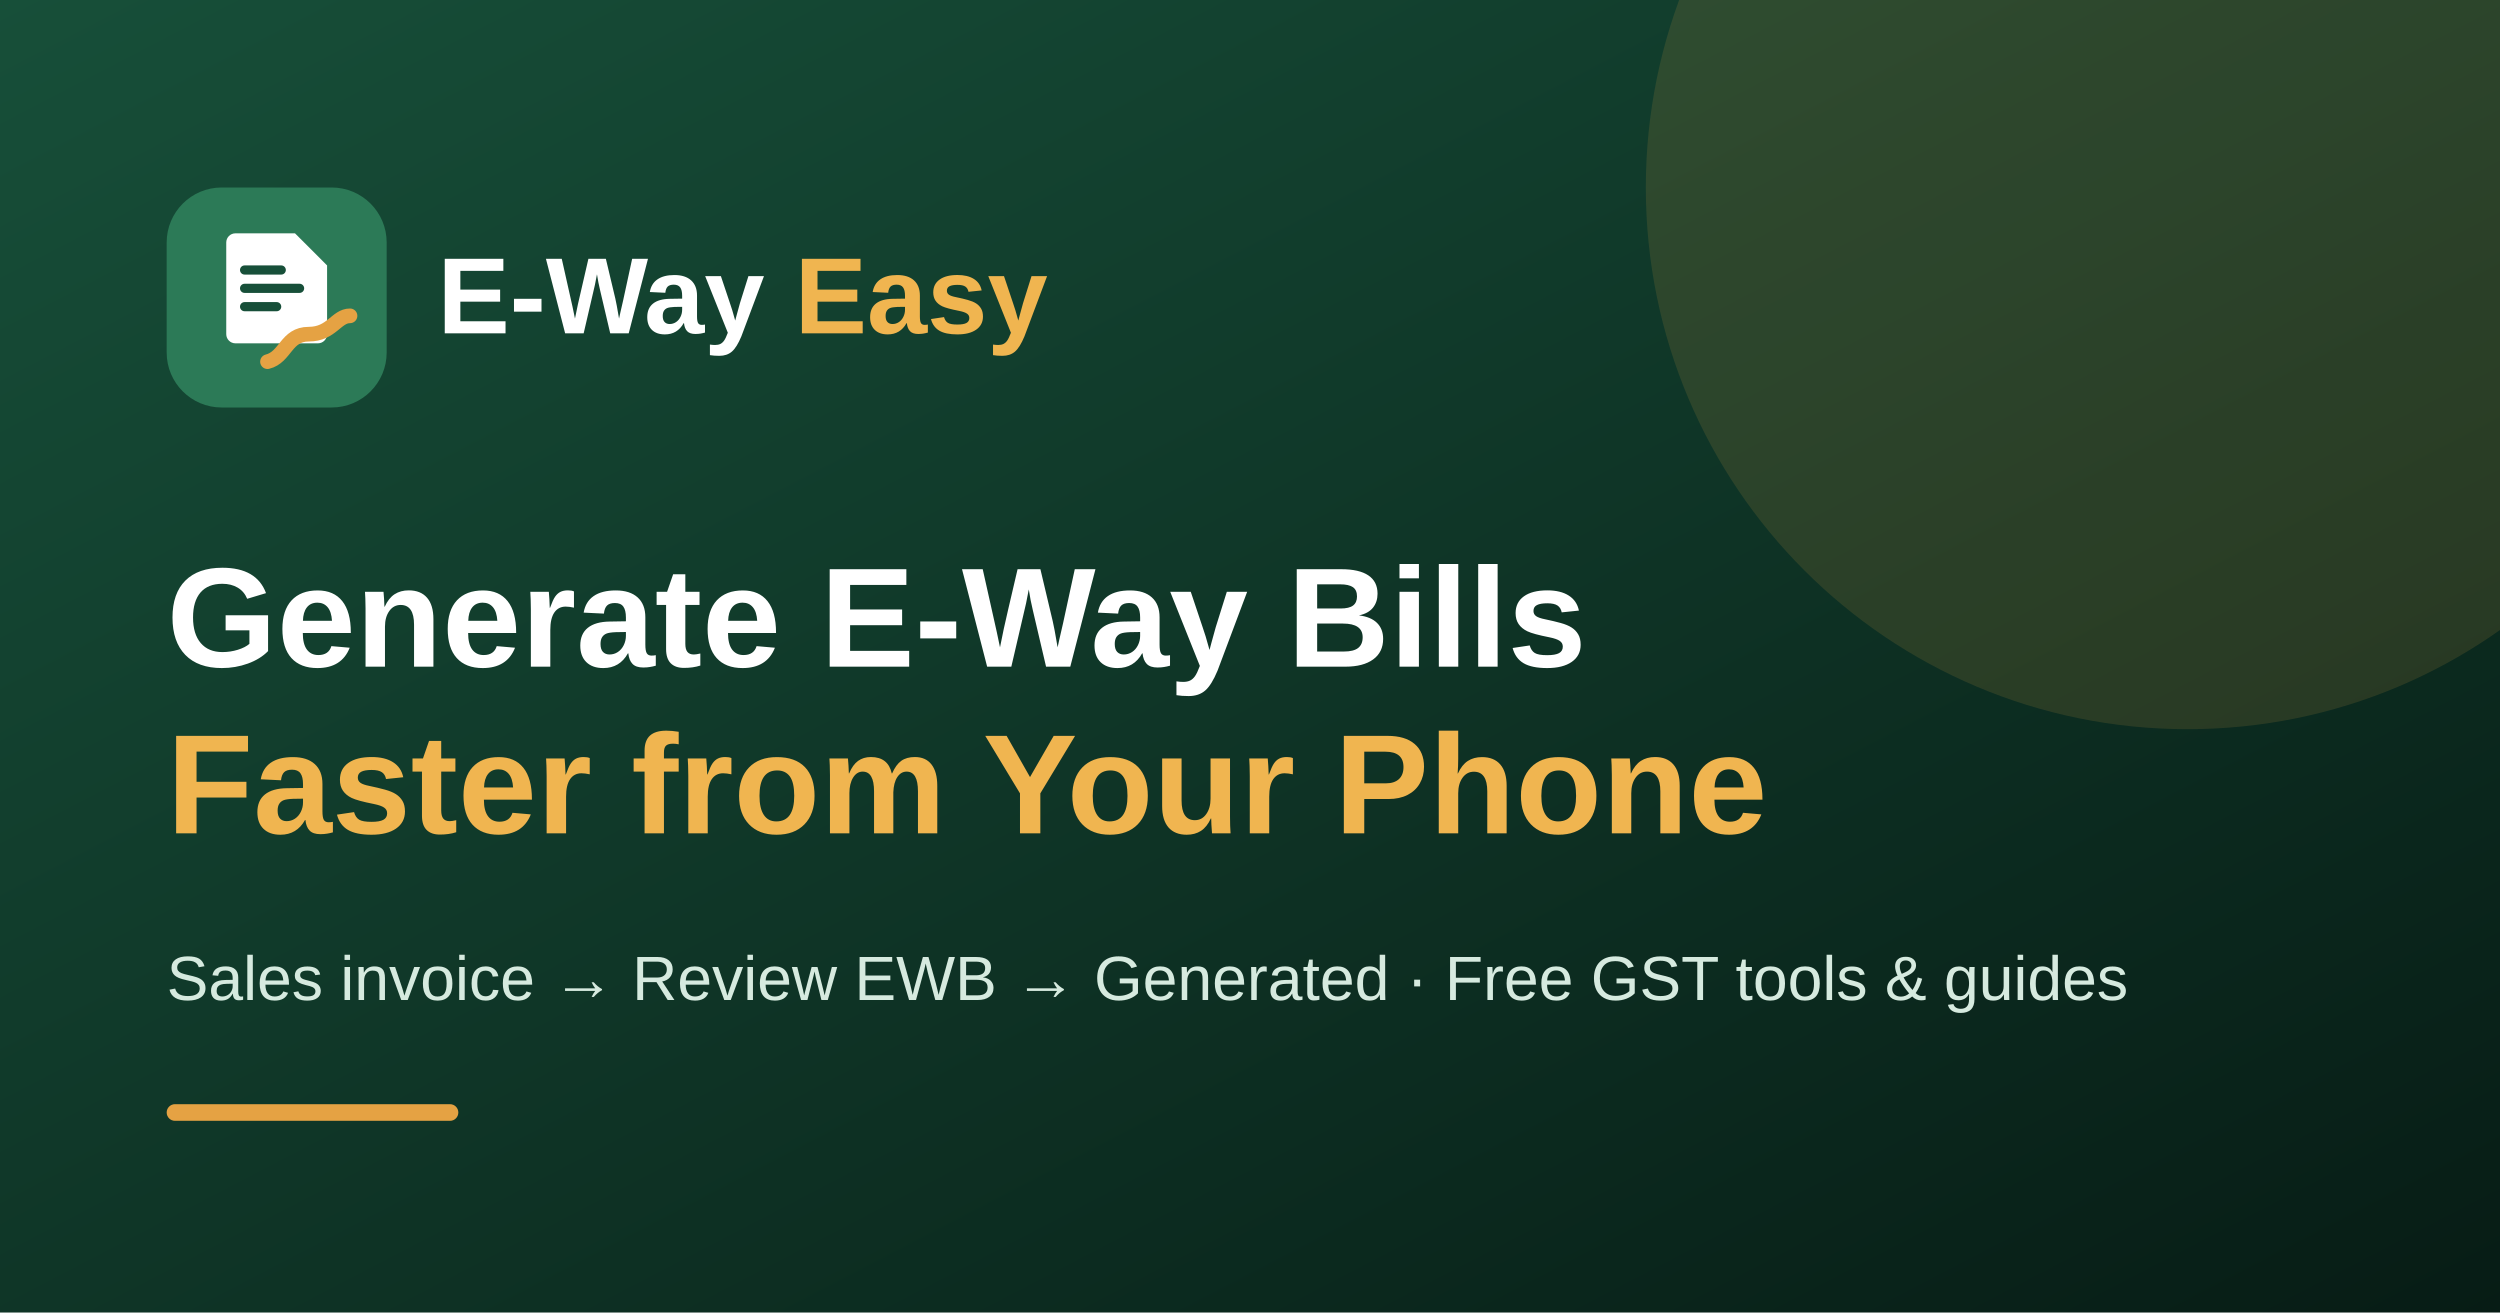
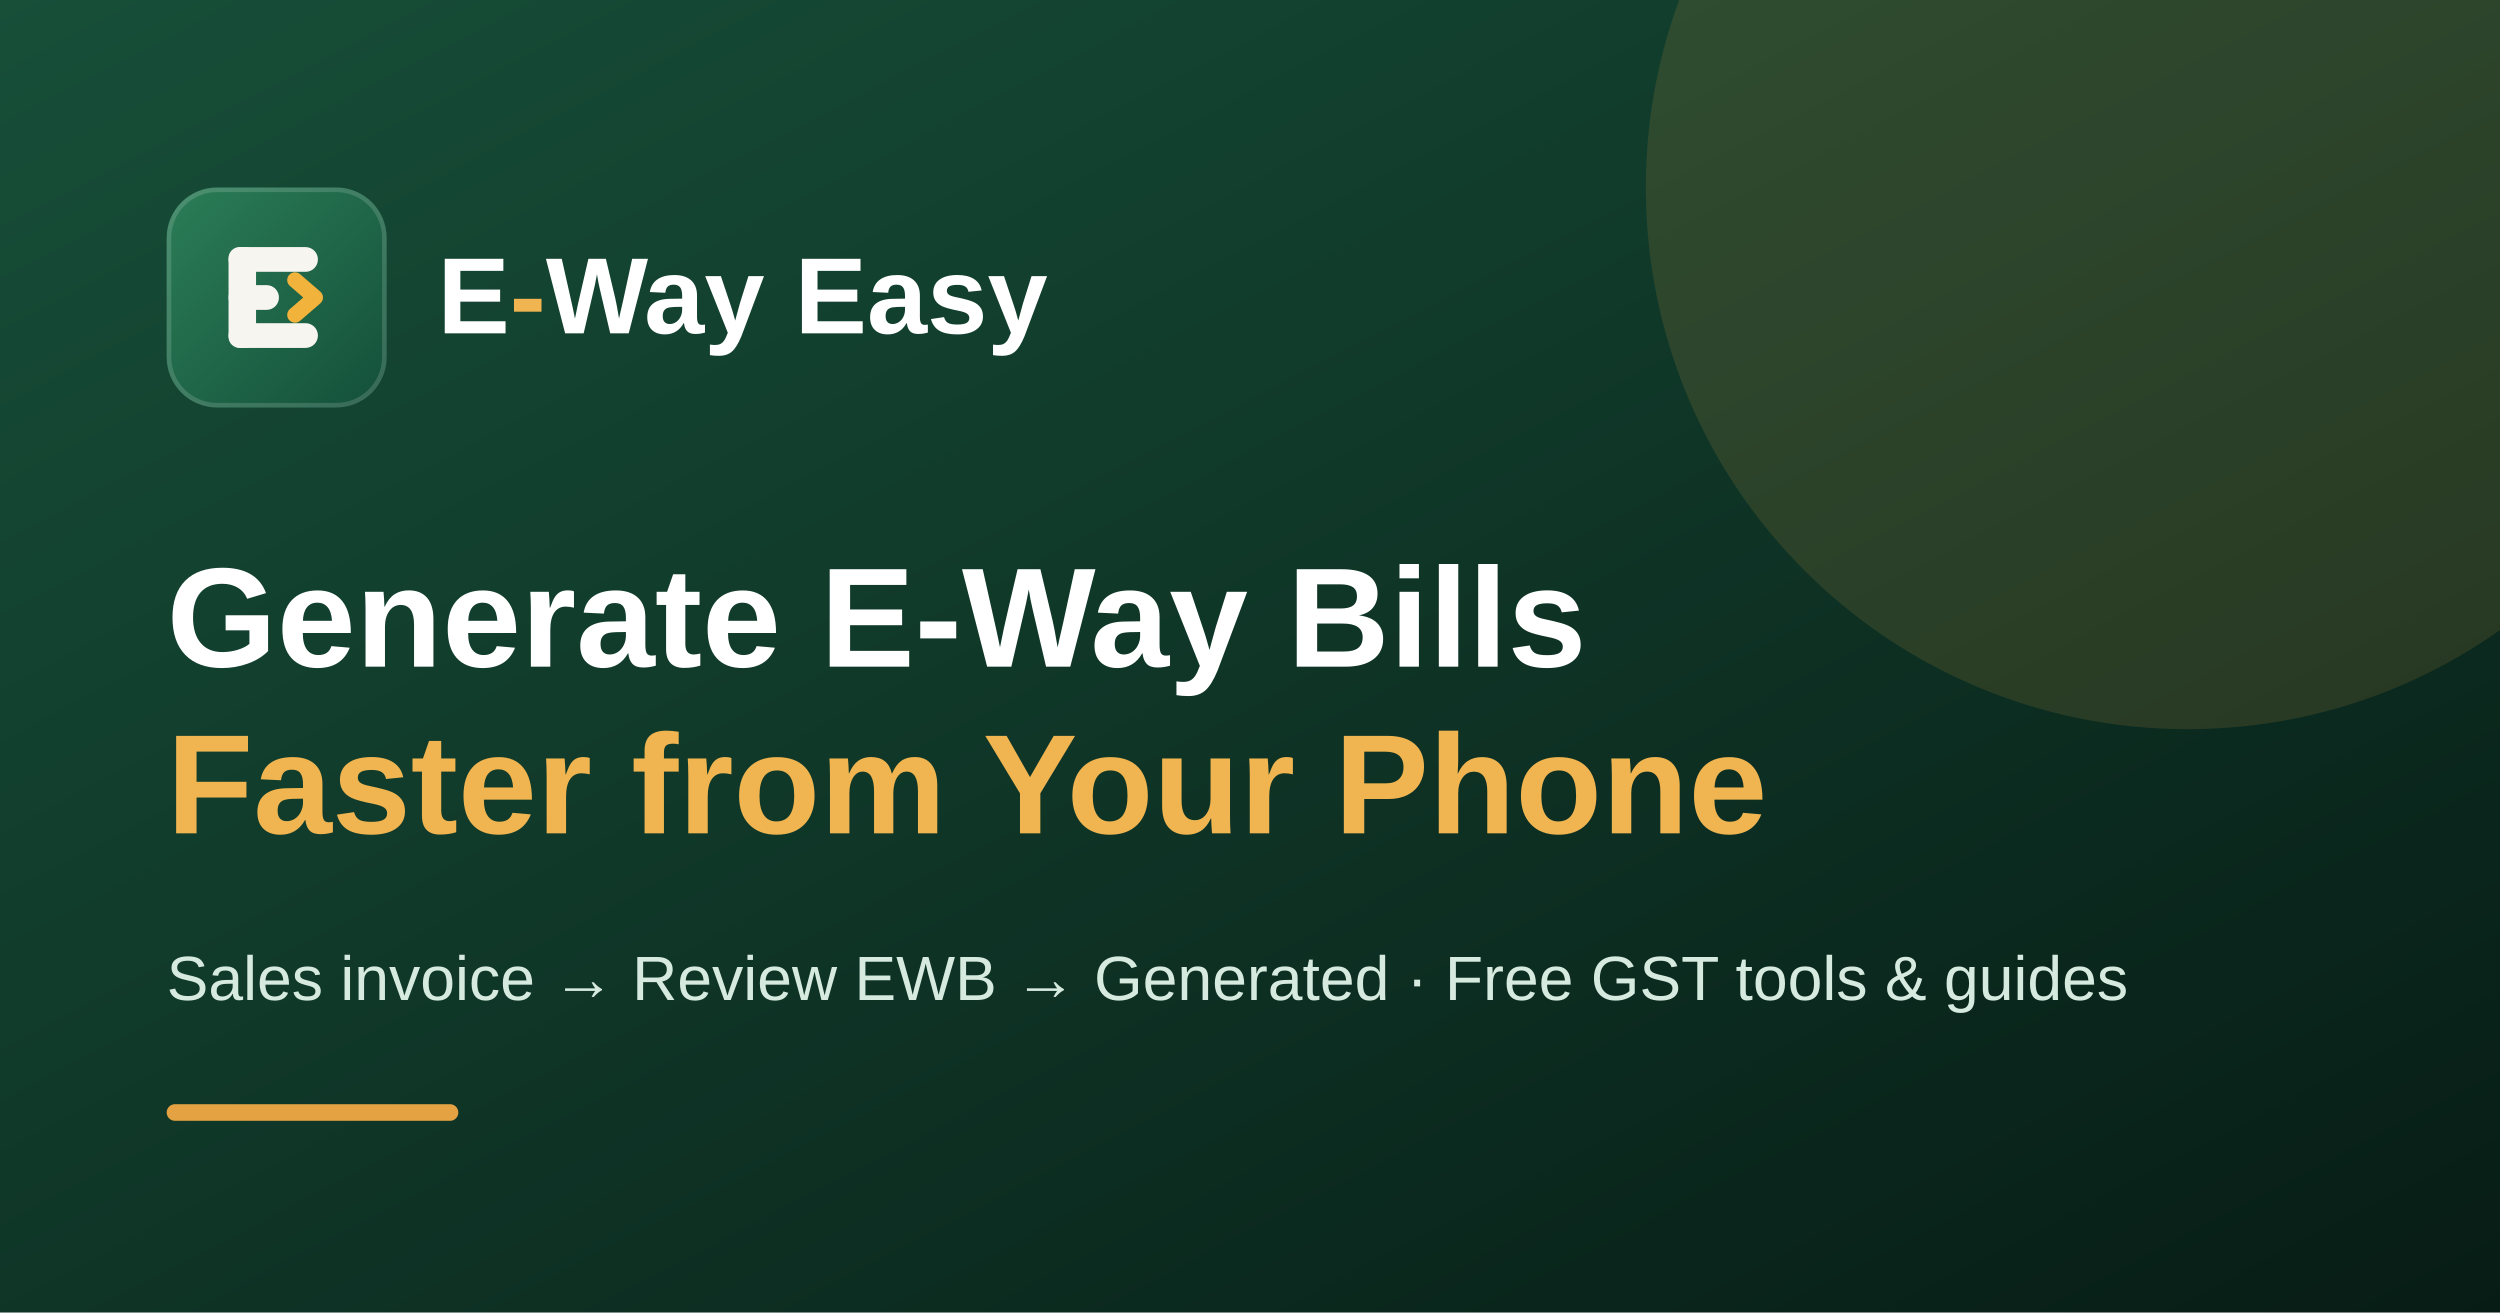
<svg xmlns="http://www.w3.org/2000/svg" width="1200" height="630" viewBox="0 0 1200 630">
  <defs>
    <linearGradient id="g" x1="0" y1="0" x2="1" y2="1">
      <stop offset="0" stop-color="#174F39" />
      <stop offset="1" stop-color="#071C15" />
    </linearGradient>
  </defs>
  <rect width="1200" height="630" fill="url(#g)" />
  <circle cx="1050" cy="90" r="260" fill="#E5A243" opacity=".14" />
  <g transform="translate(80 90) scale(2.2)">
-     <rect width="48" height="48" rx="12" fill="#2C7A57" />
-     <path d="M15 10h13l7 7v15a2 2 0 0 1-2 2H15a2 2 0 0 1-2-2V12a2 2 0 0 1 2-2Z" fill="#fff" />
-     <path d="M17 18h8M17 22h12M17 26h7" stroke="#174F39" stroke-width="2" stroke-linecap="round" />
-     <path d="M22 38c4-1 4-6 9-6s6-4 9-4" stroke="#E5A243" stroke-width="3.2" stroke-linecap="round" fill="none" />
+     <defs>
+       <linearGradient id="lg" x1="0" y1="0" x2="1" y2="1">
+         <stop offset="0" stop-color="#2B7D57" />
+         <stop offset="1" stop-color="#14503A" />
+       </linearGradient>
+     </defs>
+     <rect width="48" height="48" rx="11" fill="url(#lg)" />
+     <rect x=".5" y=".5" width="47" height="47" rx="10.5" fill="none" stroke="#fff" stroke-opacity=".15" />
+     <g fill="#F7F5EF">
+       <rect x="13.5" y="13" width="6" height="22" rx="2.4" />
+       <rect x="13.5" y="13" width="19.5" height="5.4" rx="2.7" />
+       <rect x="13.5" y="29.6" width="19.5" height="5.4" rx="2.7" />
+       <rect x="13.5" y="21.3" width="11" height="5.4" rx="2.7" />
+     </g>
+     <path d="M28 20.2 32.4 24 28 27.8" fill="none" stroke="#F2B33D" stroke-width="3.4" stroke-linecap="round" stroke-linejoin="round" />
  </g>
-   <text x="210" y="160" font-family="Arial, sans-serif" font-size="52" font-weight="700" fill="#fff">E-Way <tspan fill="#F0B550">Easy</tspan>
-   </text>
+   <text x="210" y="160" font-family="Arial, sans-serif" font-size="52" font-weight="700" fill="#fff">E<tspan fill="#F0B550">-</tspan>Way Easy</text>
  <text x="80" y="320" font-family="Arial, sans-serif" font-size="68" font-weight="800" fill="#fff">Generate E-Way Bills</text>
  <text x="80" y="400" font-family="Arial, sans-serif" font-size="68" font-weight="800" fill="#F0B550">Faster from Your Phone</text>
  <text x="80" y="480" font-family="Arial, sans-serif" font-size="30" fill="#D6EADF">Sales invoice → Review EWB → Generated · Free GST tools &amp; guides</text>
  <rect x="80" y="530" width="140" height="8" rx="4" fill="#E5A243" />
</svg>
